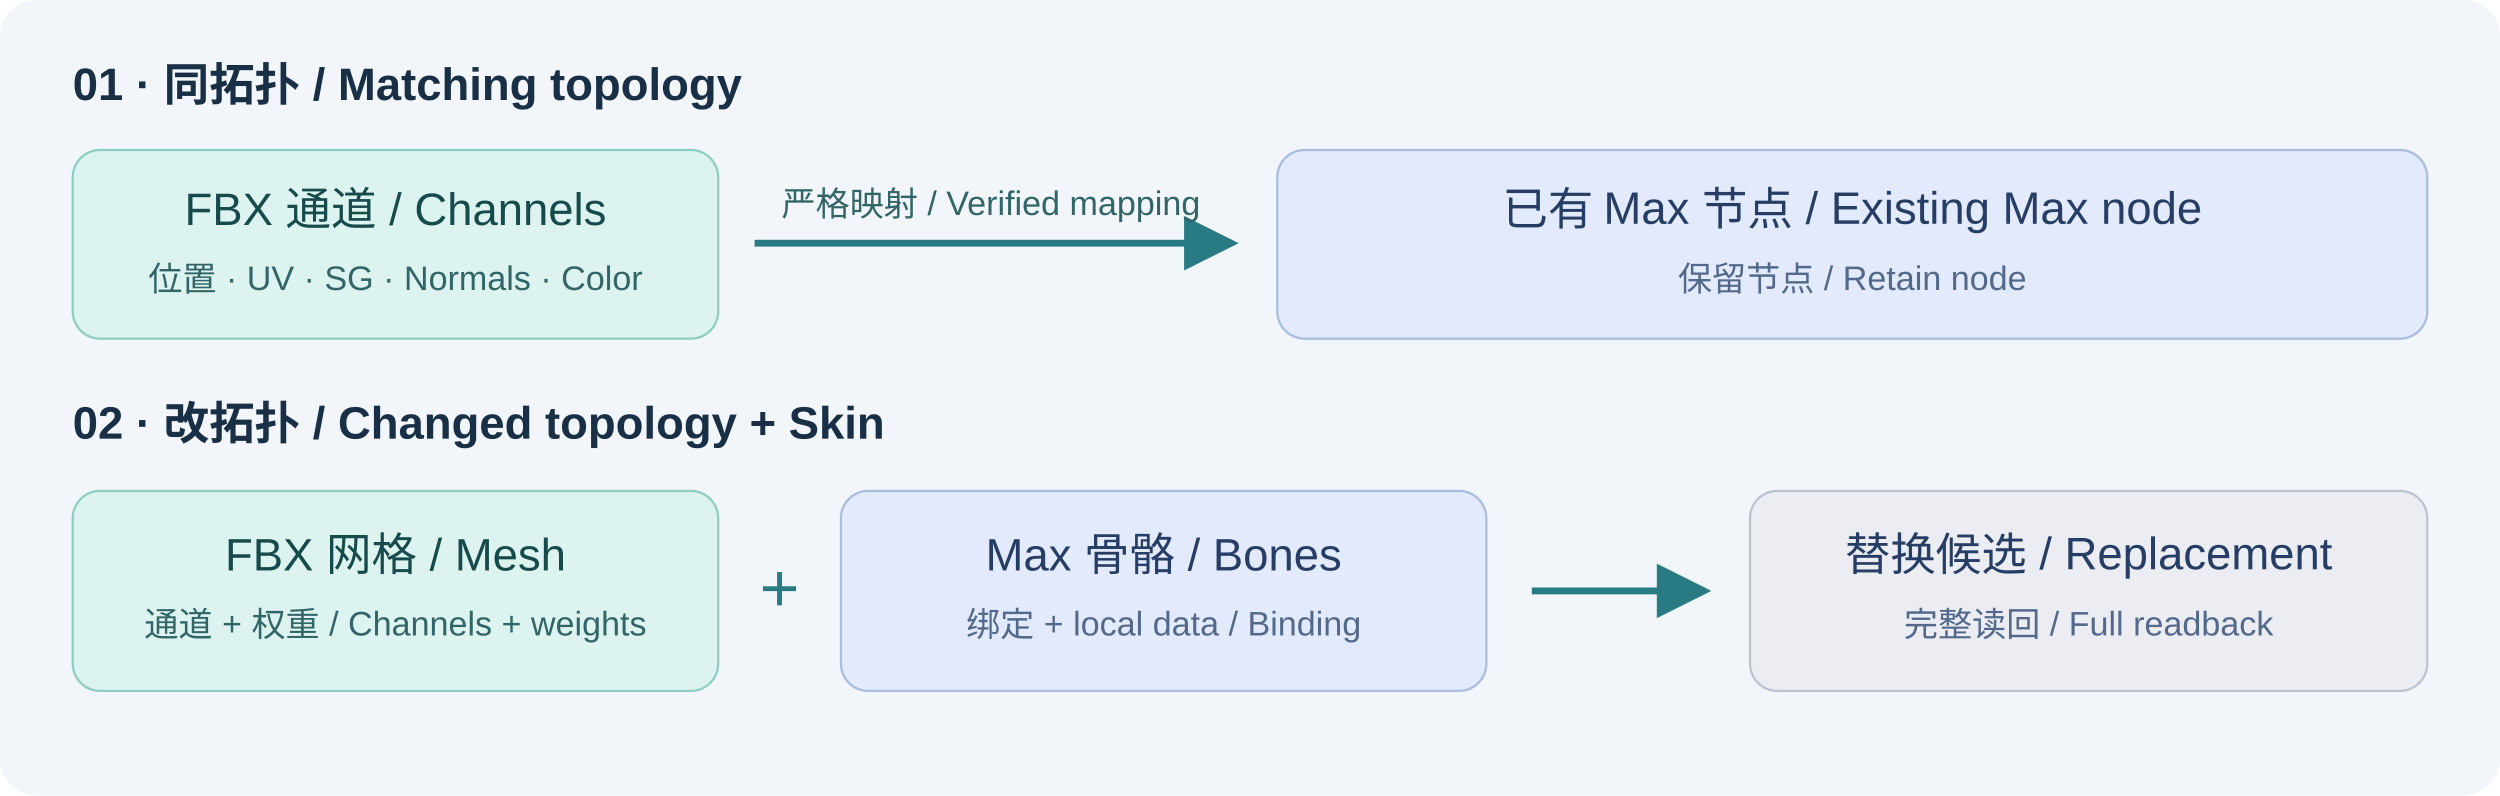
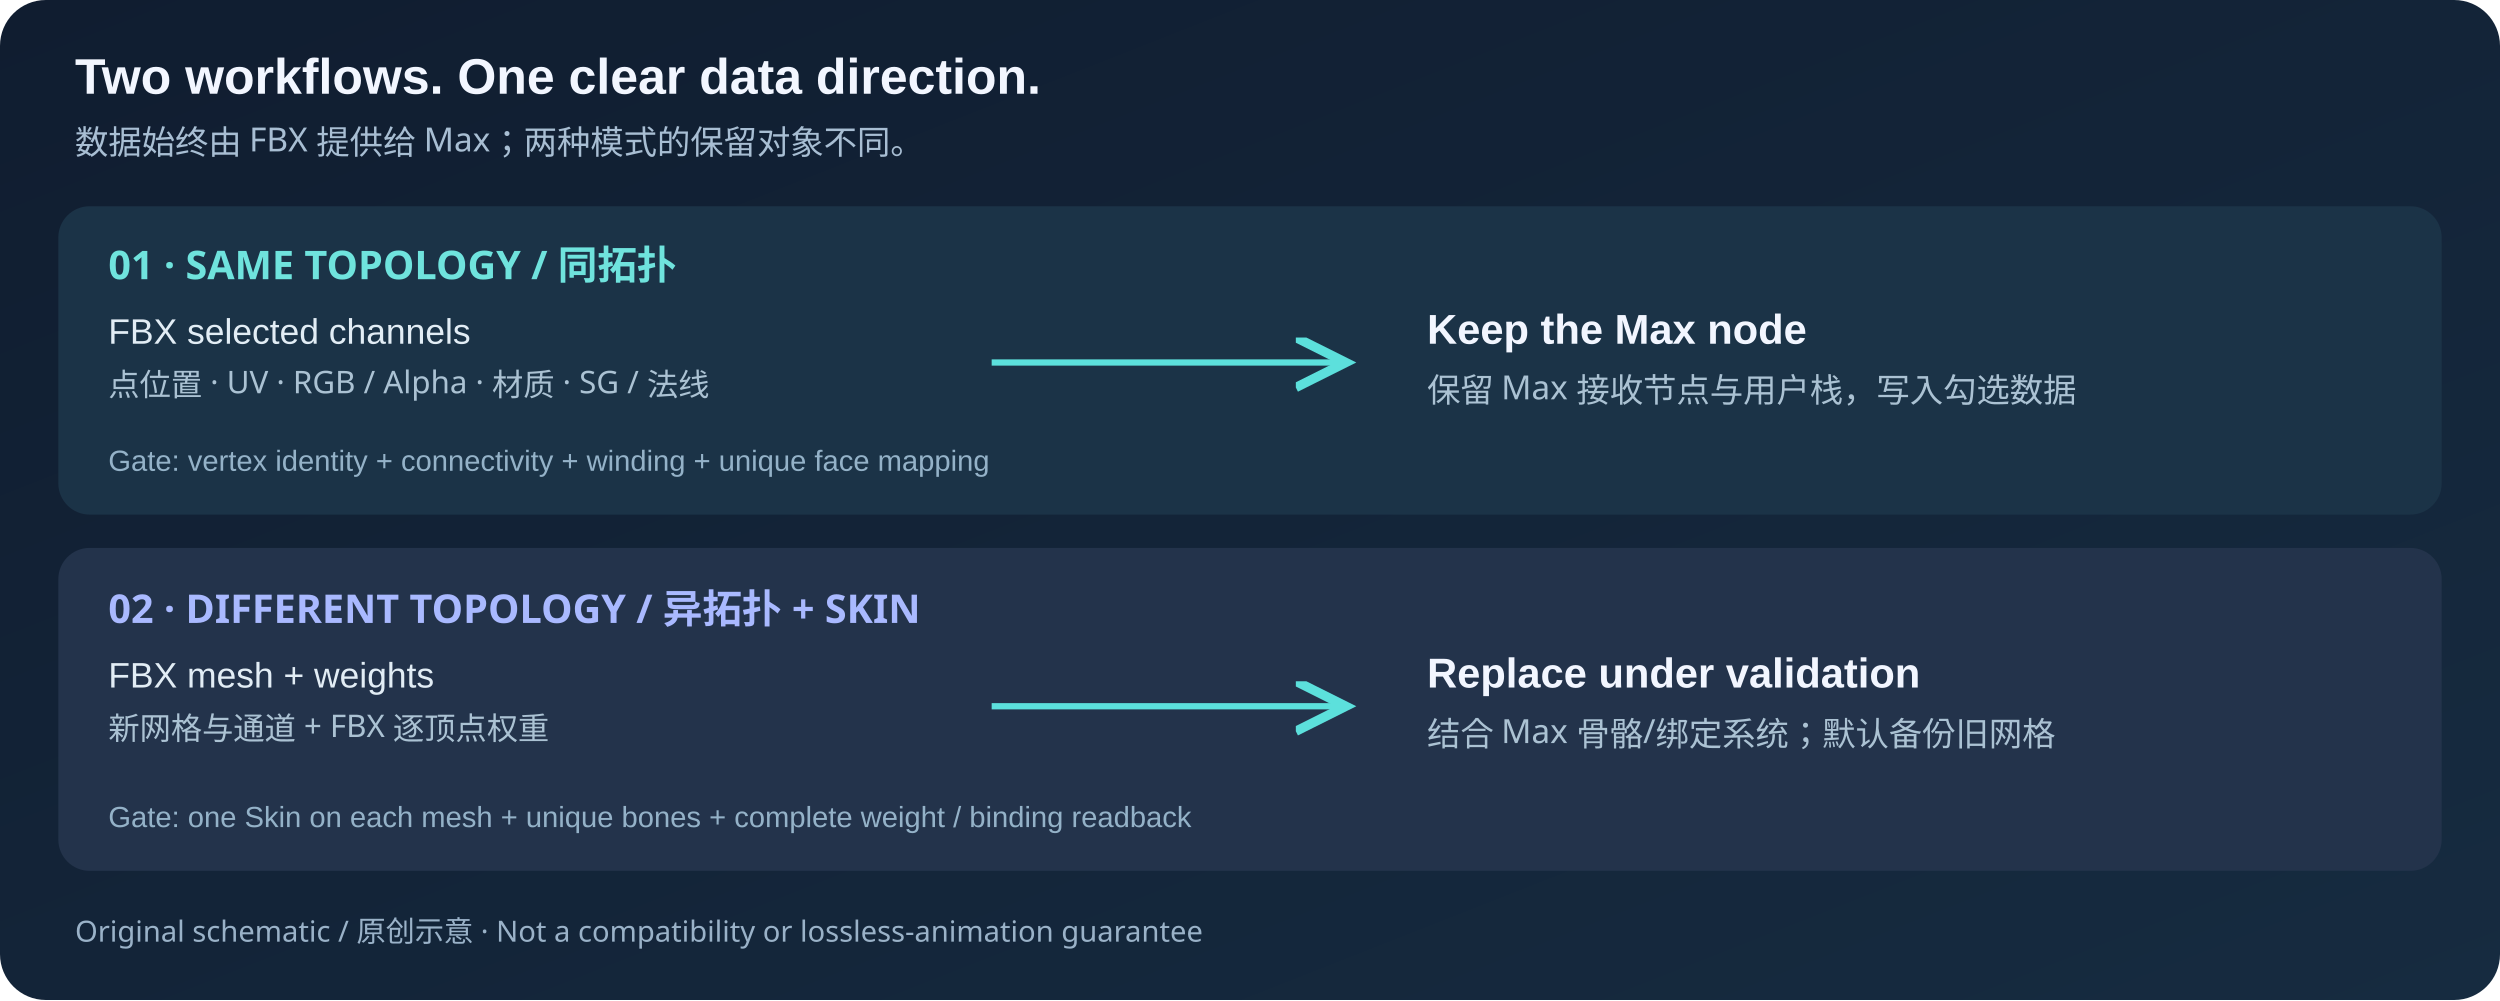
- <svg xmlns="http://www.w3.org/2000/svg" width="1100" height="350" viewBox="0 0 1100 350" role="img" aria-labelledby="title desc">
+ <svg xmlns="http://www.w3.org/2000/svg" width="1200" height="480" viewBox="0 0 1200 480" role="img" aria-labelledby="title desc">
  <defs>
-     <marker id="arrow" markerWidth="8" markerHeight="8" refX="7" refY="4" orient="auto">
-       <path d="M0 0 8 4 0 8Z" fill="#297b83" />
+     <linearGradient id="bg" x2="1" y2="1">
+       <stop stop-color="#101d30" />
+       <stop offset="1" stop-color="#162b40" />
+     </linearGradient>
+     <marker id="arrow" markerWidth="10" markerHeight="10" refX="8" refY="4" orient="auto">
+       <path d="M0 0L8 4L0 8" fill="none" stroke="#5ce0dc" stroke-width="1.5" />
    </marker>
  </defs>
-   <rect width="1100" height="350" rx="16" fill="#f2f6fa" />
-   <g font-family="Segoe UI,Microsoft YaHei,Arial,sans-serif">
-     <text x="32" y="44" fill="#182f45" font-size="20" font-weight="700">01 · 同拓扑 / Matching topology</text>
-     <rect x="32" y="66" width="284" height="83" rx="12" fill="#ddf3ef" stroke="#8dcec2" />
-     <text x="174" y="99" fill="#164b4b" font-size="20" text-anchor="middle">FBX 通道 / Channels</text>
-     <text x="174" y="128" fill="#326568" font-size="15" text-anchor="middle">位置 · UV · SG · Normals · Color</text>
-     <path d="M332 107H542" stroke="#297b83" stroke-width="3" marker-end="url(#arrow)" />
-     <text x="436" y="95" fill="#326568" font-size="15" text-anchor="middle">严格映射 / Verified mapping</text>
-     <rect x="562" y="66" width="506" height="83" rx="12" fill="#e2eafb" stroke="#a9bdde" />
-     <text x="815" y="99" fill="#263e65" font-size="20" text-anchor="middle">已有 Max 节点 / Existing Max node</text>
-     <text x="815" y="128" fill="#53698c" font-size="15" text-anchor="middle">保留节点 / Retain node</text>
-     <text x="32" y="193" fill="#182f45" font-size="20" font-weight="700">02 · 改拓扑 / Changed topology + Skin</text>
-     <rect x="32" y="216" width="284" height="88" rx="12" fill="#ddf3ef" stroke="#8dcec2" />
-     <text x="174" y="251" fill="#164b4b" font-size="20" text-anchor="middle">FBX 网格 / Mesh</text>
-     <text x="174" y="280" fill="#326568" font-size="15" text-anchor="middle">通道 + 权重 / Channels + weights</text>
-     <text x="343" y="269" fill="#297b83" font-size="30" text-anchor="middle">+</text>
-     <rect x="370" y="216" width="284" height="88" rx="12" fill="#e2eafb" stroke="#a9bdde" />
-     <text x="512" y="251" fill="#263e65" font-size="20" text-anchor="middle">Max 骨骼 / Bones</text>
-     <text x="512" y="280" fill="#53698c" font-size="15" text-anchor="middle">绑定 + local data / Binding</text>
-     <path d="M674 260H750" stroke="#297b83" stroke-width="3" marker-end="url(#arrow)" />
-     <rect x="770" y="216" width="298" height="88" rx="12" fill="#ebedf3" stroke="#bbc3d2" />
-     <text x="919" y="251" fill="#263e65" font-size="20" text-anchor="middle">替换候选 / Replacement</text>
-     <text x="919" y="280" fill="#53698c" font-size="15" text-anchor="middle">完整读回 / Full readback</text>
+   <rect width="1200" height="480" rx="22" fill="url(#bg)" />
+   <g font-family="Arial">
+     <text x="36" y="45" font-size="24" font-weight="700" fill="#f2f6ff">Two workflows. One clear data direction.</text>
+     <text x="36" y="74" font-size="16" fill="#a8bed3" font-family="Microsoft YaHei">数据始终由 FBX 提供给 Max；两种模式的保留对象不同。</text>
+     <rect x="28" y="99" width="1144" height="148" rx="15" fill="#1b3347" />
+     <text x="52" y="134" font-size="19" font-weight="700" fill="#6fe3dd" font-family="Microsoft YaHei">01 · SAME TOPOLOGY / 同拓扑</text>
+     <text x="52" y="165" font-size="17" fill="#e2edf5">FBX selected channels</text>
+     <text x="52" y="190" font-size="15" fill="#abc2d3" font-family="Microsoft YaHei">点位置 · UV · RGB / Alpha · 材质 · SG / 法线</text>
+     <path d="M476 174H646" stroke="#5ce0dc" stroke-width="3" marker-end="url(#arrow)" />
+     <text x="685" y="165" font-size="20" font-weight="700" fill="#f2f6ff">Keep the Max node</text>
+     <text x="685" y="193" font-size="16" fill="#abc2d3" font-family="Microsoft YaHei">保留 Max 接收节点与用户栈，写入勾选数据</text>
+     <text x="52" y="226" font-size="14" fill="#94b2c8">Gate: vertex identity + connectivity + winding + unique face mapping</text>
+     <rect x="28" y="263" width="1144" height="155" rx="15" fill="#23334b" />
+     <text x="52" y="299" font-size="19" font-weight="700" fill="#a9b9ff" font-family="Microsoft YaHei">02 · DIFFERENT TOPOLOGY / 异拓扑 + SKIN</text>
+     <text x="52" y="330" font-size="17" fill="#e2edf5">FBX mesh + weights</text>
+     <text x="52" y="355" font-size="15" fill="#abc2d3" font-family="Microsoft YaHei">新网格与通道 + FBX 逐顶点权重</text>
+     <path d="M476 339H646" stroke="#5ce0dc" stroke-width="3" marker-end="url(#arrow)" />
+     <text x="685" y="330" font-size="20" font-weight="700" fill="#f2f6ff">Replace under validation</text>
+     <text x="685" y="358" font-size="16" fill="#abc2d3" font-family="Microsoft YaHei">结合 Max 骨骼/绑定系统；默认备份旧网格</text>
+     <text x="52" y="397" font-size="14" fill="#94b2c8">Gate: one Skin on each mesh + unique bones + complete weight / binding readback</text>
+     <text x="36" y="452" font-size="14" fill="#9ab2c8" font-family="Microsoft YaHei">Original schematic / 原创示意 · Not a compatibility or lossless-animation guarantee</text>
  </g>
</svg>
